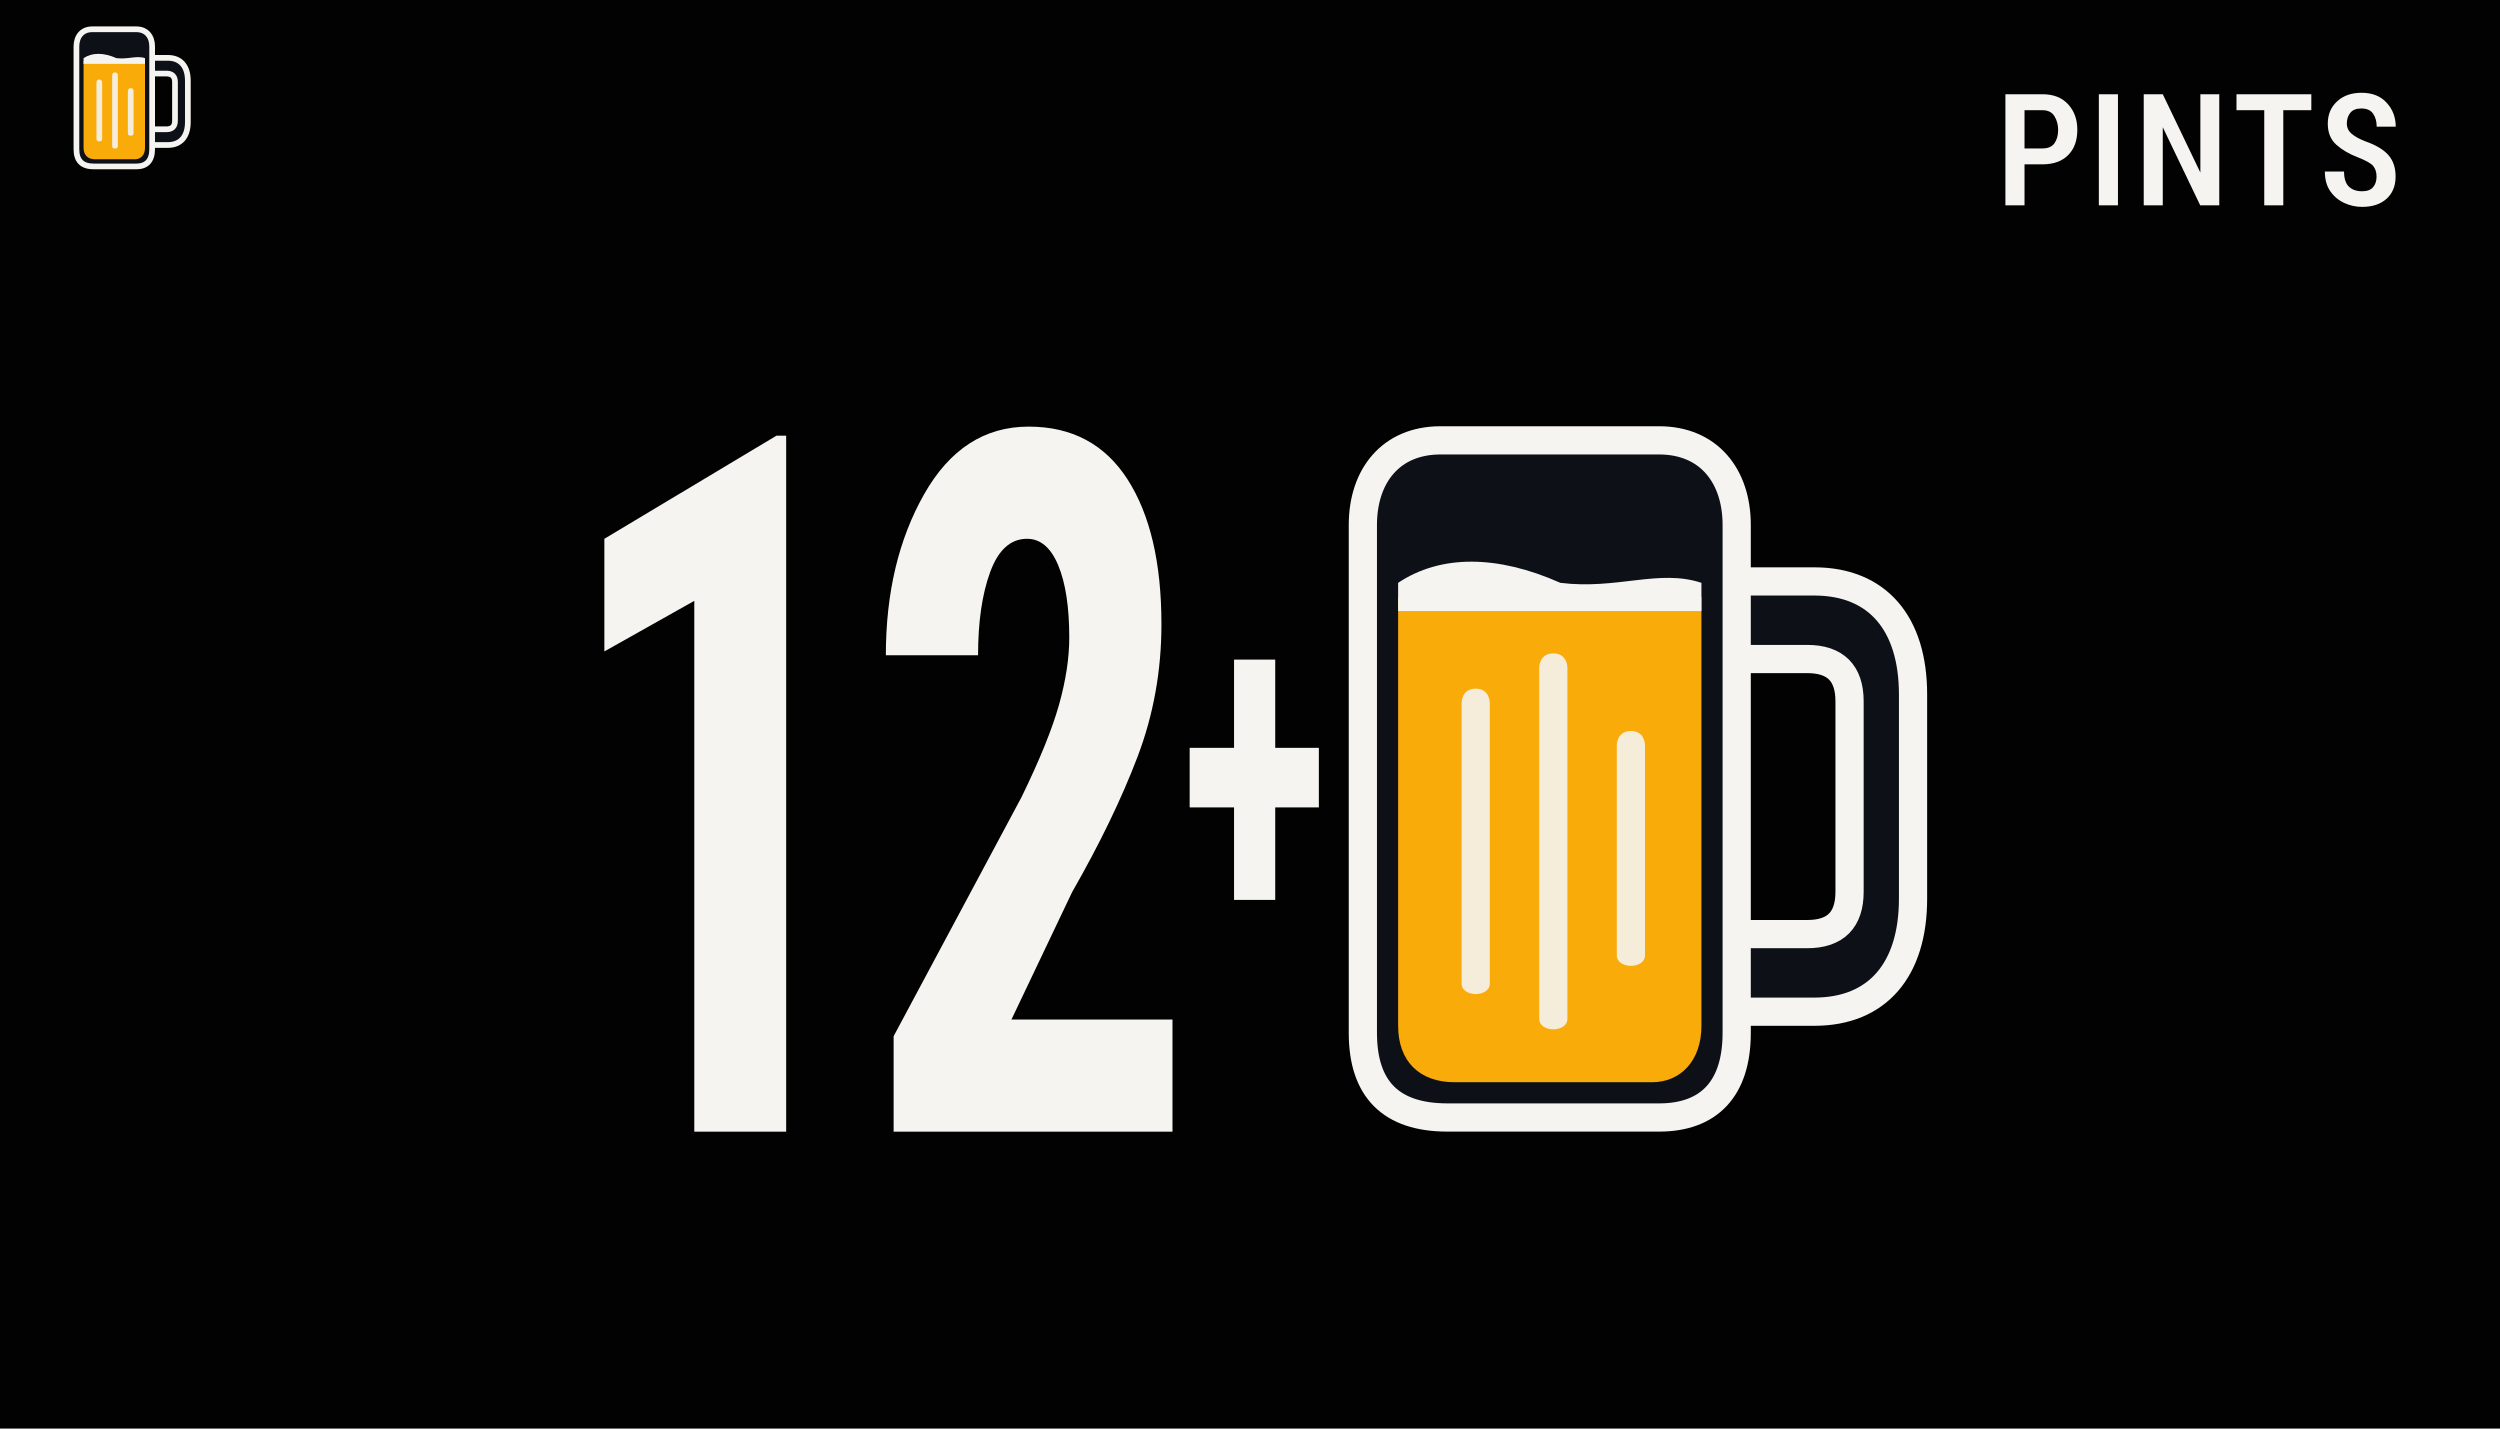
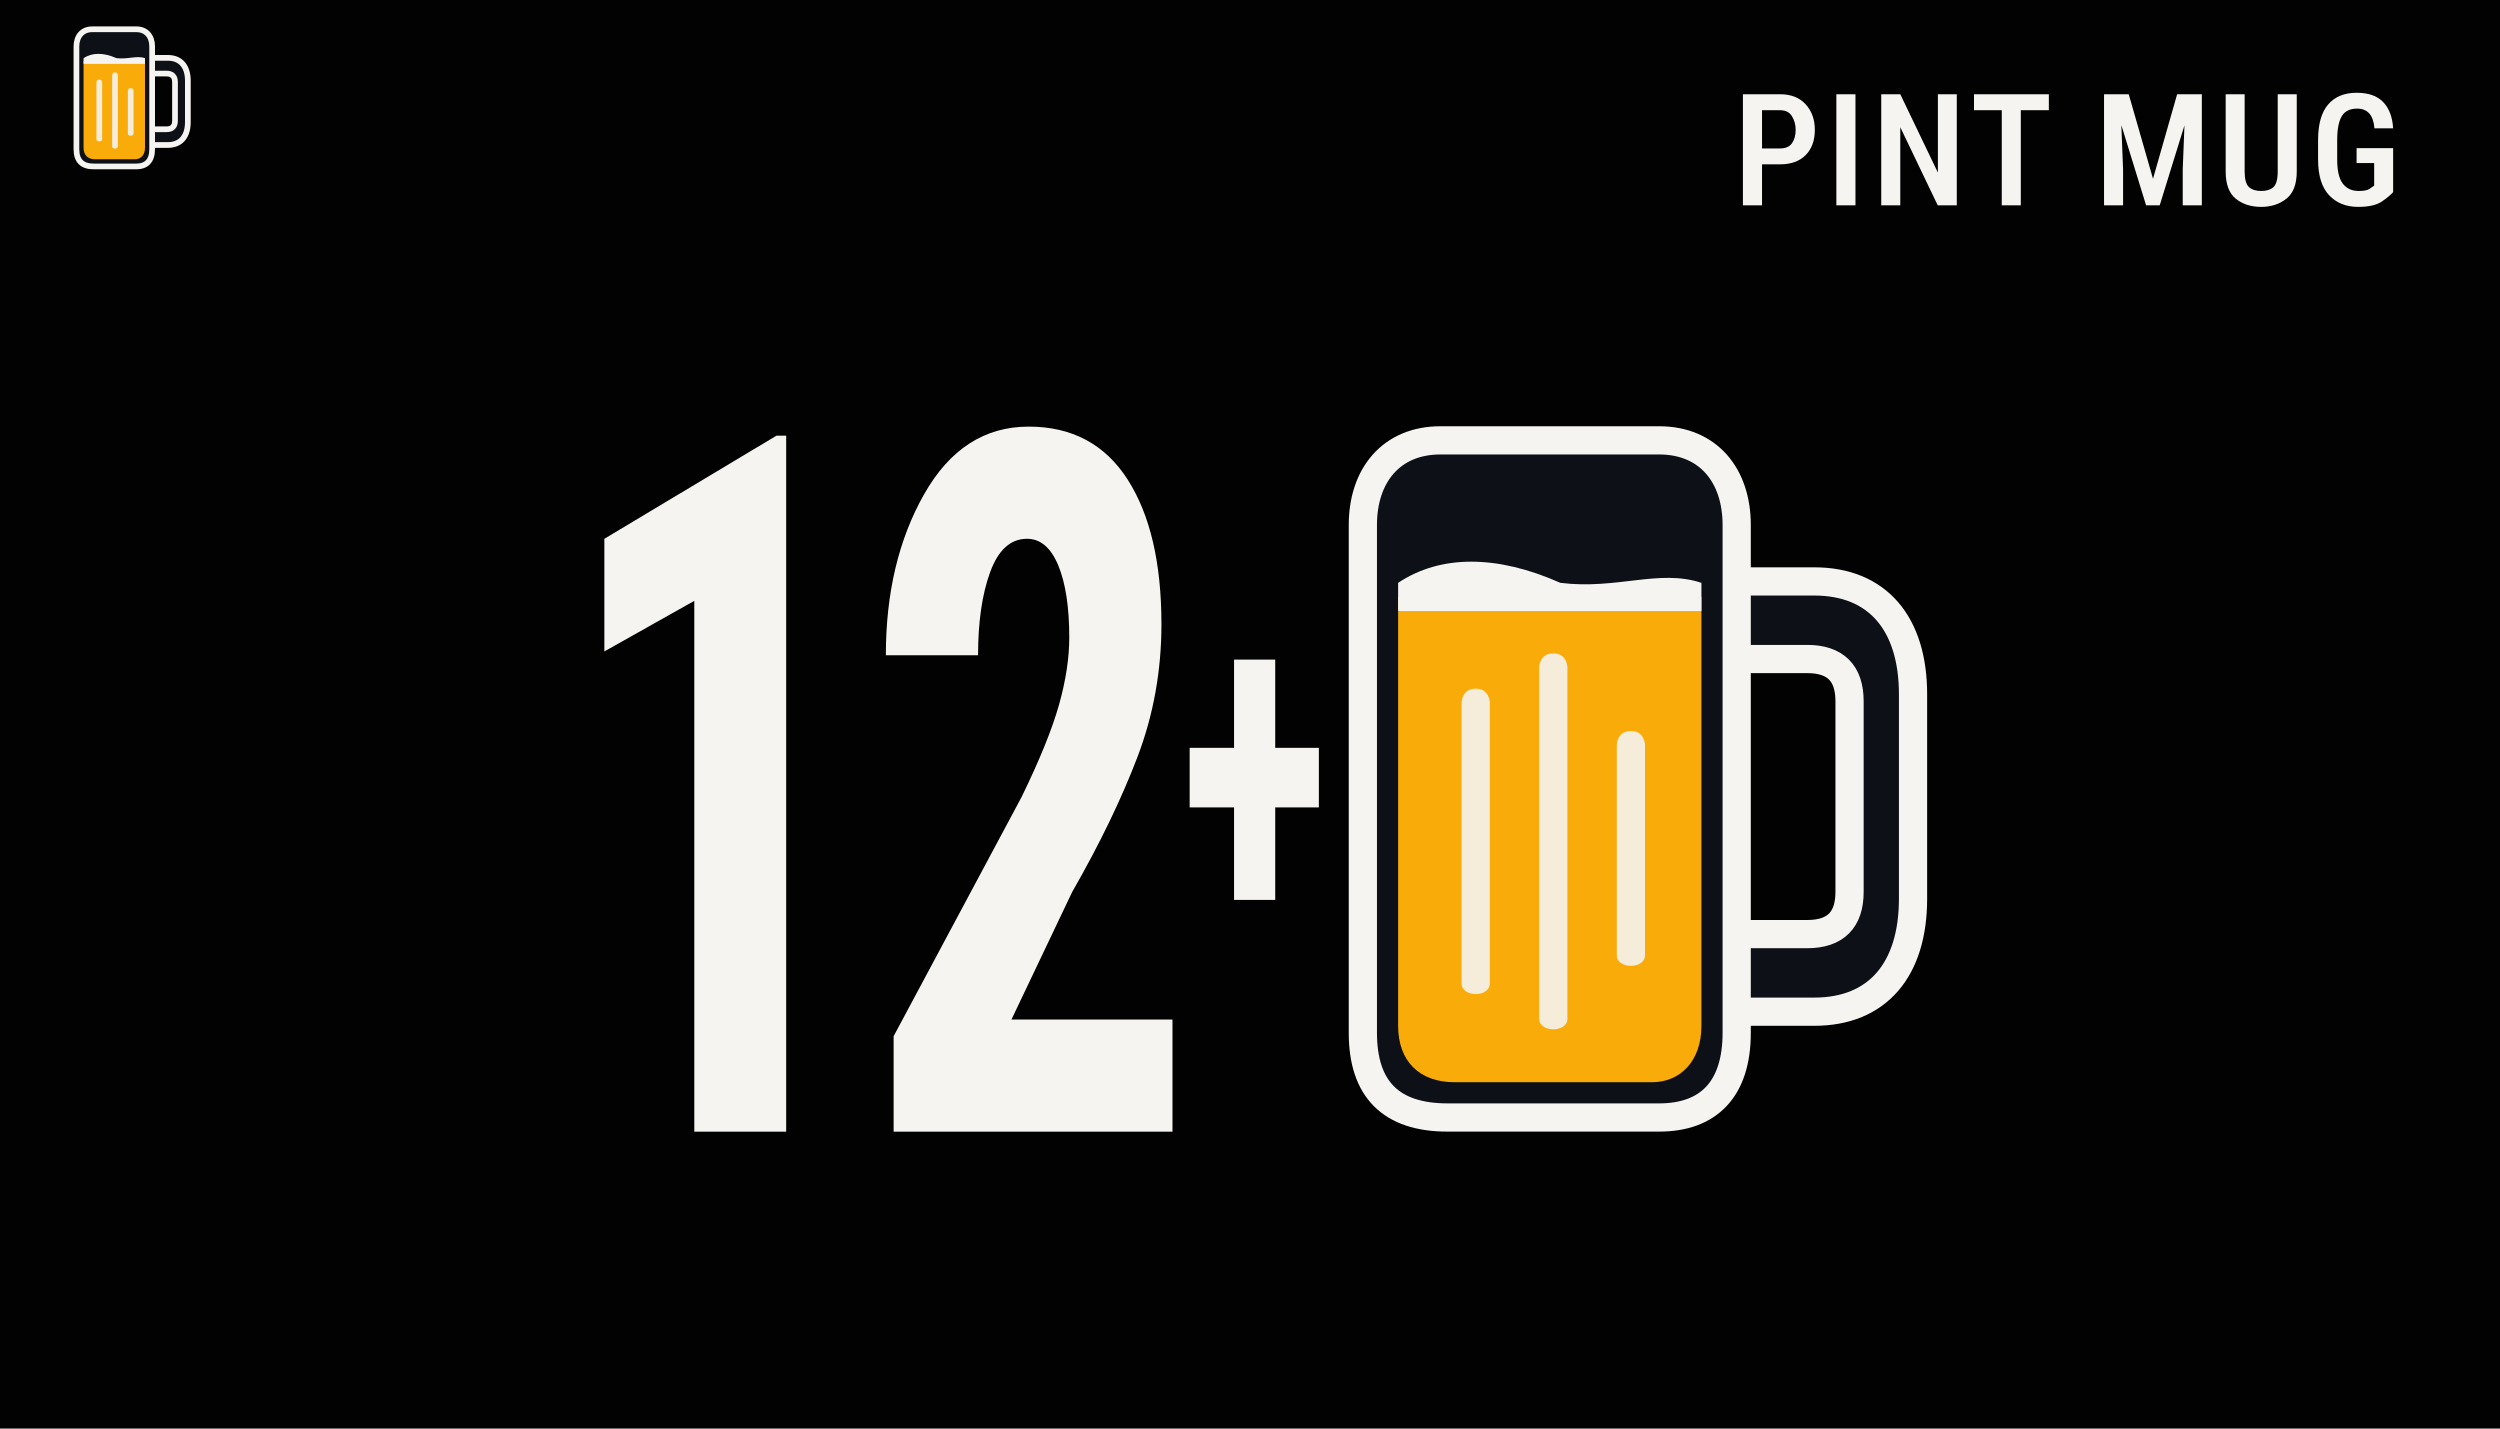
<svg xmlns="http://www.w3.org/2000/svg" xmlns:xlink="http://www.w3.org/1999/xlink" width="1120" height="640" viewBox="0 0 560 320" role="img" aria-labelledby="title description">
  <defs>
    <g id="pint-mug-80">
      <path d="M67 28 L80 28 C89 28 94 34 94 44 L94 73 C94 83 89 89 80 89 L67 89 L67 78 L79 78 C83 78 85 76 85 72 L85 45 C85 41 83 39 79 39 L67 39 Z" fill="#0D1117" />
      <path d="M67 28 L80 28 C89 28 94 34 94 44 L94 73 C94 83 89 89 80 89 L67 89 M67 78 L79 78 C83 78 85 76 85 72 L85 45 C85 41 83 39 79 39 L67 39" fill="none" stroke="#F5F4F0" stroke-width="4" stroke-linecap="round" stroke-linejoin="round" />
      <path d="M27 8 L58 8 C65 8 69 13 69 20 L69 92 C69 100 65 104 58 104 L28 104 C20 104 16 100 16 92 L16 20 C16 13 20 8 27 8 Z" fill="#0D1117" />
      <path d="M27 13 L58 13 C62 13 64 16 64 21 L64 91 C64 96 61 99 57 99 L29 99 C24 99 21 96 21 91 L21 21 C21 16 23 13 27 13 Z" fill="#0D1117" />
      <path d="M21 30.2 L64 30.2 L64 91 C64 96 61 99 57 99 L29 99 C24 99 21 96 21 91 L21 30.2 Z" fill="#F9AB09" />
      <path d="M21 32.2 L64 32.2 L64 28.2 C58 26.2 52 29.2 44 28.2 C35 24.2 27 24.2 21 28.2 Z" fill="#F5F4F0" />
      <path d="M32 43.2 C34 43.2 34 45.2 34 45.2 L34 85 C34 87 30 87 30 85 L30 45.2 C30 45.2 30 43.2 32 43.2 Z M43 38.2 C45 38.2 45 40.2 45 40.2 L45 90 C45 92 41 92 41 90 L41 40.2 C41 40.2 41 38.2 43 38.2 Z M54 49.2 C56 49.2 56 51.2 56 51.2 L56 81 C56 83 52 83 52 81 L52 51.2 C52 51.2 52 49.2 54 49.2 Z" fill="#F5F4F0" fill-opacity="0.9" />
      <path d="M27 8 L58 8 C65 8 69 13 69 20 L69 92 C69 100 65 104 58 104 L28 104 C20 104 16 100 16 92 L16 20 C16 13 20 8 27 8 Z" fill="none" stroke="#F5F4F0" stroke-width="4" stroke-linejoin="round" />
    </g>
  </defs>
  <rect width="560" height="320" fill="#020202" />
  <use xlink:href="#pint-mug-80" transform="translate(12 4) scale(0.32)" />
-   <text x="538" y="46" text-anchor="end" fill="#F5F4F0" font-family="Roboto Condensed, Arial Narrow, sans-serif" font-size="35" font-weight="500" letter-spacing="0.03em">PINTS</text>
+   <text x="538" y="46" text-anchor="end" fill="#F5F4F0" font-family="Roboto Condensed, Arial Narrow, sans-serif" font-size="35" font-weight="500" letter-spacing="0.03em">PINT MUG</text>
  <use xlink:href="#pint-mug-80" transform="translate(280 86) scale(1.58)" />
  <text x="395" y="253.5" text-anchor="end" fill="#F5F4F0" font-family="Roboto Condensed, Arial Narrow, sans-serif" font-size="219" font-weight="700" letter-spacing="-0.04em" transform="scale(0.68 1)">12</text>
  <text x="438" y="209" text-anchor="end" fill="#F5F4F0" font-family="Roboto Condensed, Arial Narrow, sans-serif" font-size="104" font-weight="700" transform="scale(0.68 1)">+</text>
</svg>
